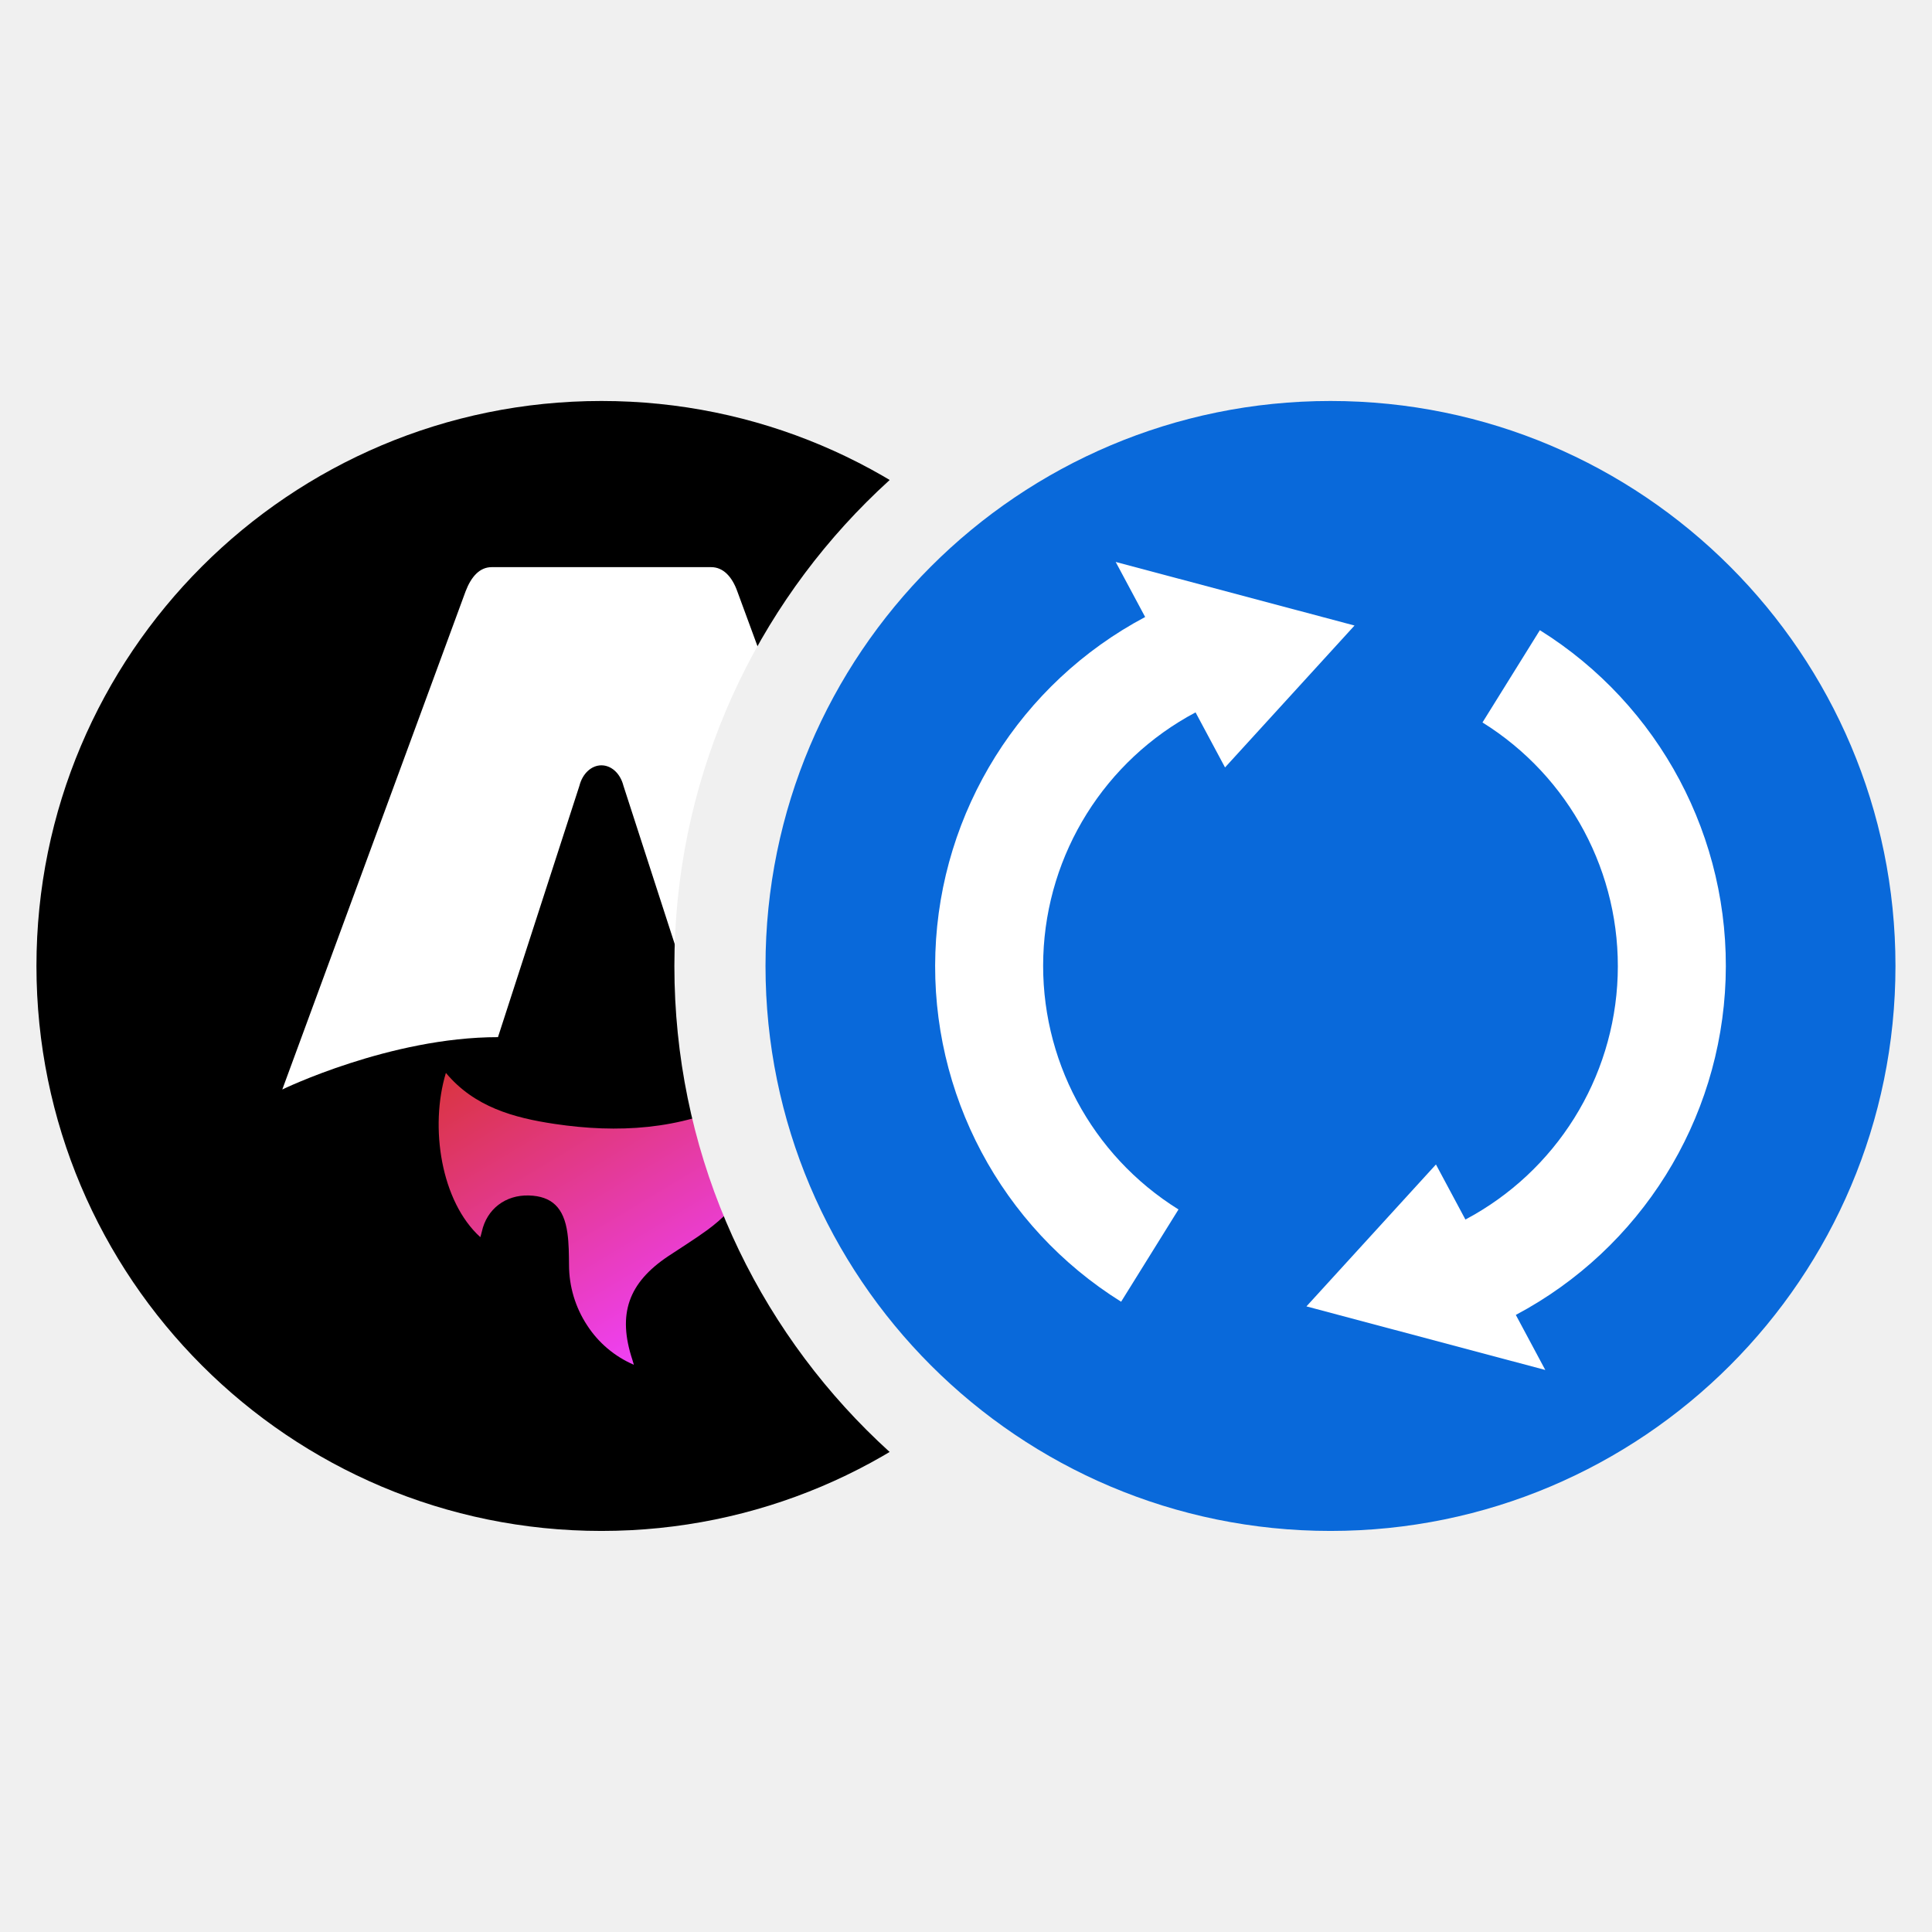
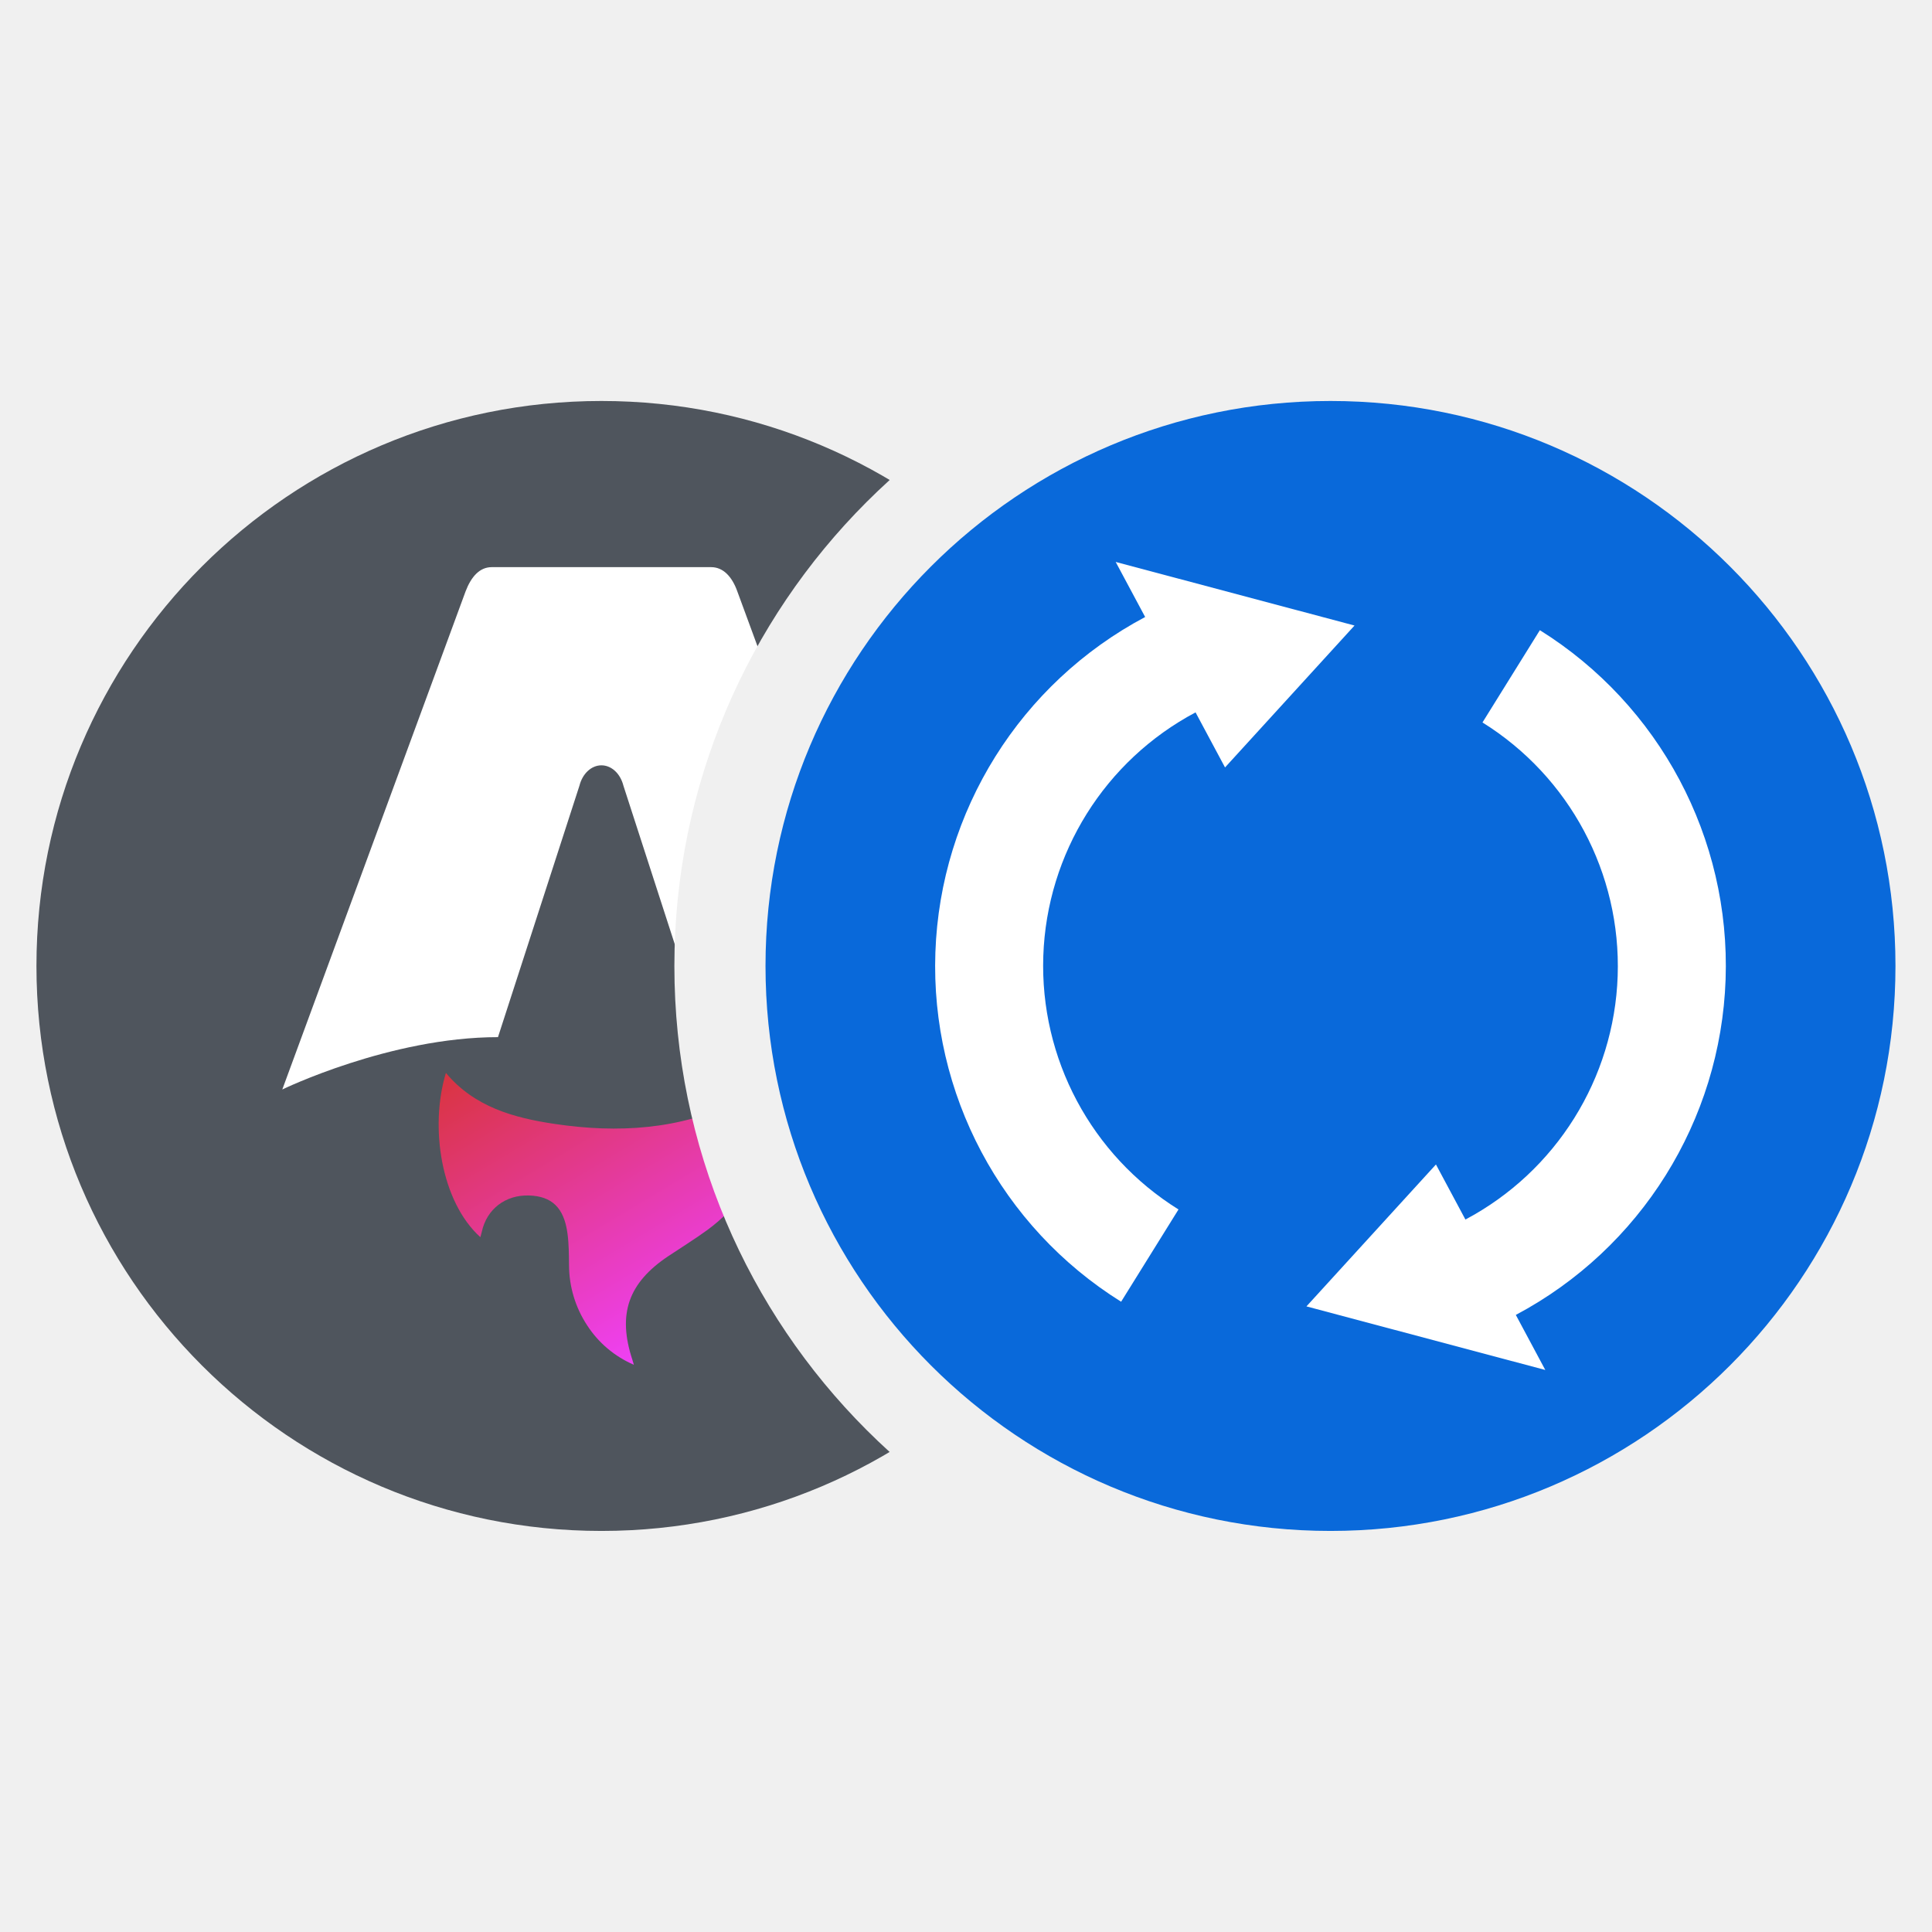
<svg xmlns="http://www.w3.org/2000/svg" viewBox="-2 -2 106 106" width="106" height="106">
  <defs>
    <linearGradient id="algd-l-f" gradientUnits="userSpaceOnUse" x1="8" y1="14" x2="14" y2="24">
      <stop stop-color="#D83333" />
      <stop offset="1" stop-color="#F041FF" />
    </linearGradient>
    <mask id="algd-i" maskUnits="userSpaceOnUse" x="-2" y="-2" width="106" height="106">
      <rect x="-2" y="-2" width="106" height="106" fill="#fff" />
      <circle cx="71" cy="51" r="36" />
    </mask>
  </defs>
  <g mask="url(#algd-i)">
    <g transform="translate(0 20) scale(0.6078)">
-       <circle cx="51" cy="51" r="51" fill="#000" />
+       <circle cx="51" cy="51" r="51" fill="#3D444D" fill-opacity="0.9" />
      <g transform="translate(51 51) scale(3) translate(-12 -12)">
        <path d="M2.397 15.717s3.24-1.575 6.49-1.575l2.451-7.565c.092-.366.36-.614.662-.614.302 0 .57.248.662.614l2.45 7.565c3.85 0 6.491 1.575 6.491 1.575L16.088.727C15.93.285 15.663 0 15.303 0H8.697c-.36 0-.615.285-.784.727l-5.516 14.99z" fill="#fff" />
        <path d="M8.358 20.162c-1.186-1.07-1.532-3.316-1.038-4.944.856 1.026 2.043 1.352 3.272 1.535 1.897.283 3.76.177 5.522-.678.202-.098.388-.229.608-.36.166.473.209.95.151 1.437-.14 1.185-.738 2.1-1.688 2.794-.38.277-.782.525-1.175.787-1.205.804-1.531 1.747-1.078 3.119l.044.148a3.158 3.158 0 0 1-1.407-1.188 3.31 3.31 0 0 1-.544-1.815c-.004-.32-.004-.642-.048-.958-.106-.769-.472-1.113-1.161-1.133-.707-.02-1.267.411-1.415 1.09-.012.053-.028.104-.045.165h.002z" fill="url(#algd-l-f)" />
      </g>
    </g>
  </g>
  <g transform="translate(40 20) scale(0.6078)">
    <circle cx="51" cy="51" r="51" fill="#0969DA" />
    <g transform="translate(51 51) scale(0.7) translate(-51 -51)">
      <g fill="#fff" transform="translate(-137 -137)">
        <path d="M161.0 231.3A51.0 51.0 0 0 1 164.1 143.0L160.3 135.9L191.1 144.1L174.4 162.4L170.6 155.3A37.0 37.0 0 0 0 168.4 219.4Z" />
        <path d="M215.0 144.7A51.0 51.0 0 0 1 211.9 233.0L215.7 240.1L184.9 231.9L201.6 213.6L205.4 220.7A37.0 37.0 0 0 0 207.6 156.6Z" />
      </g>
    </g>
  </g>
</svg>
